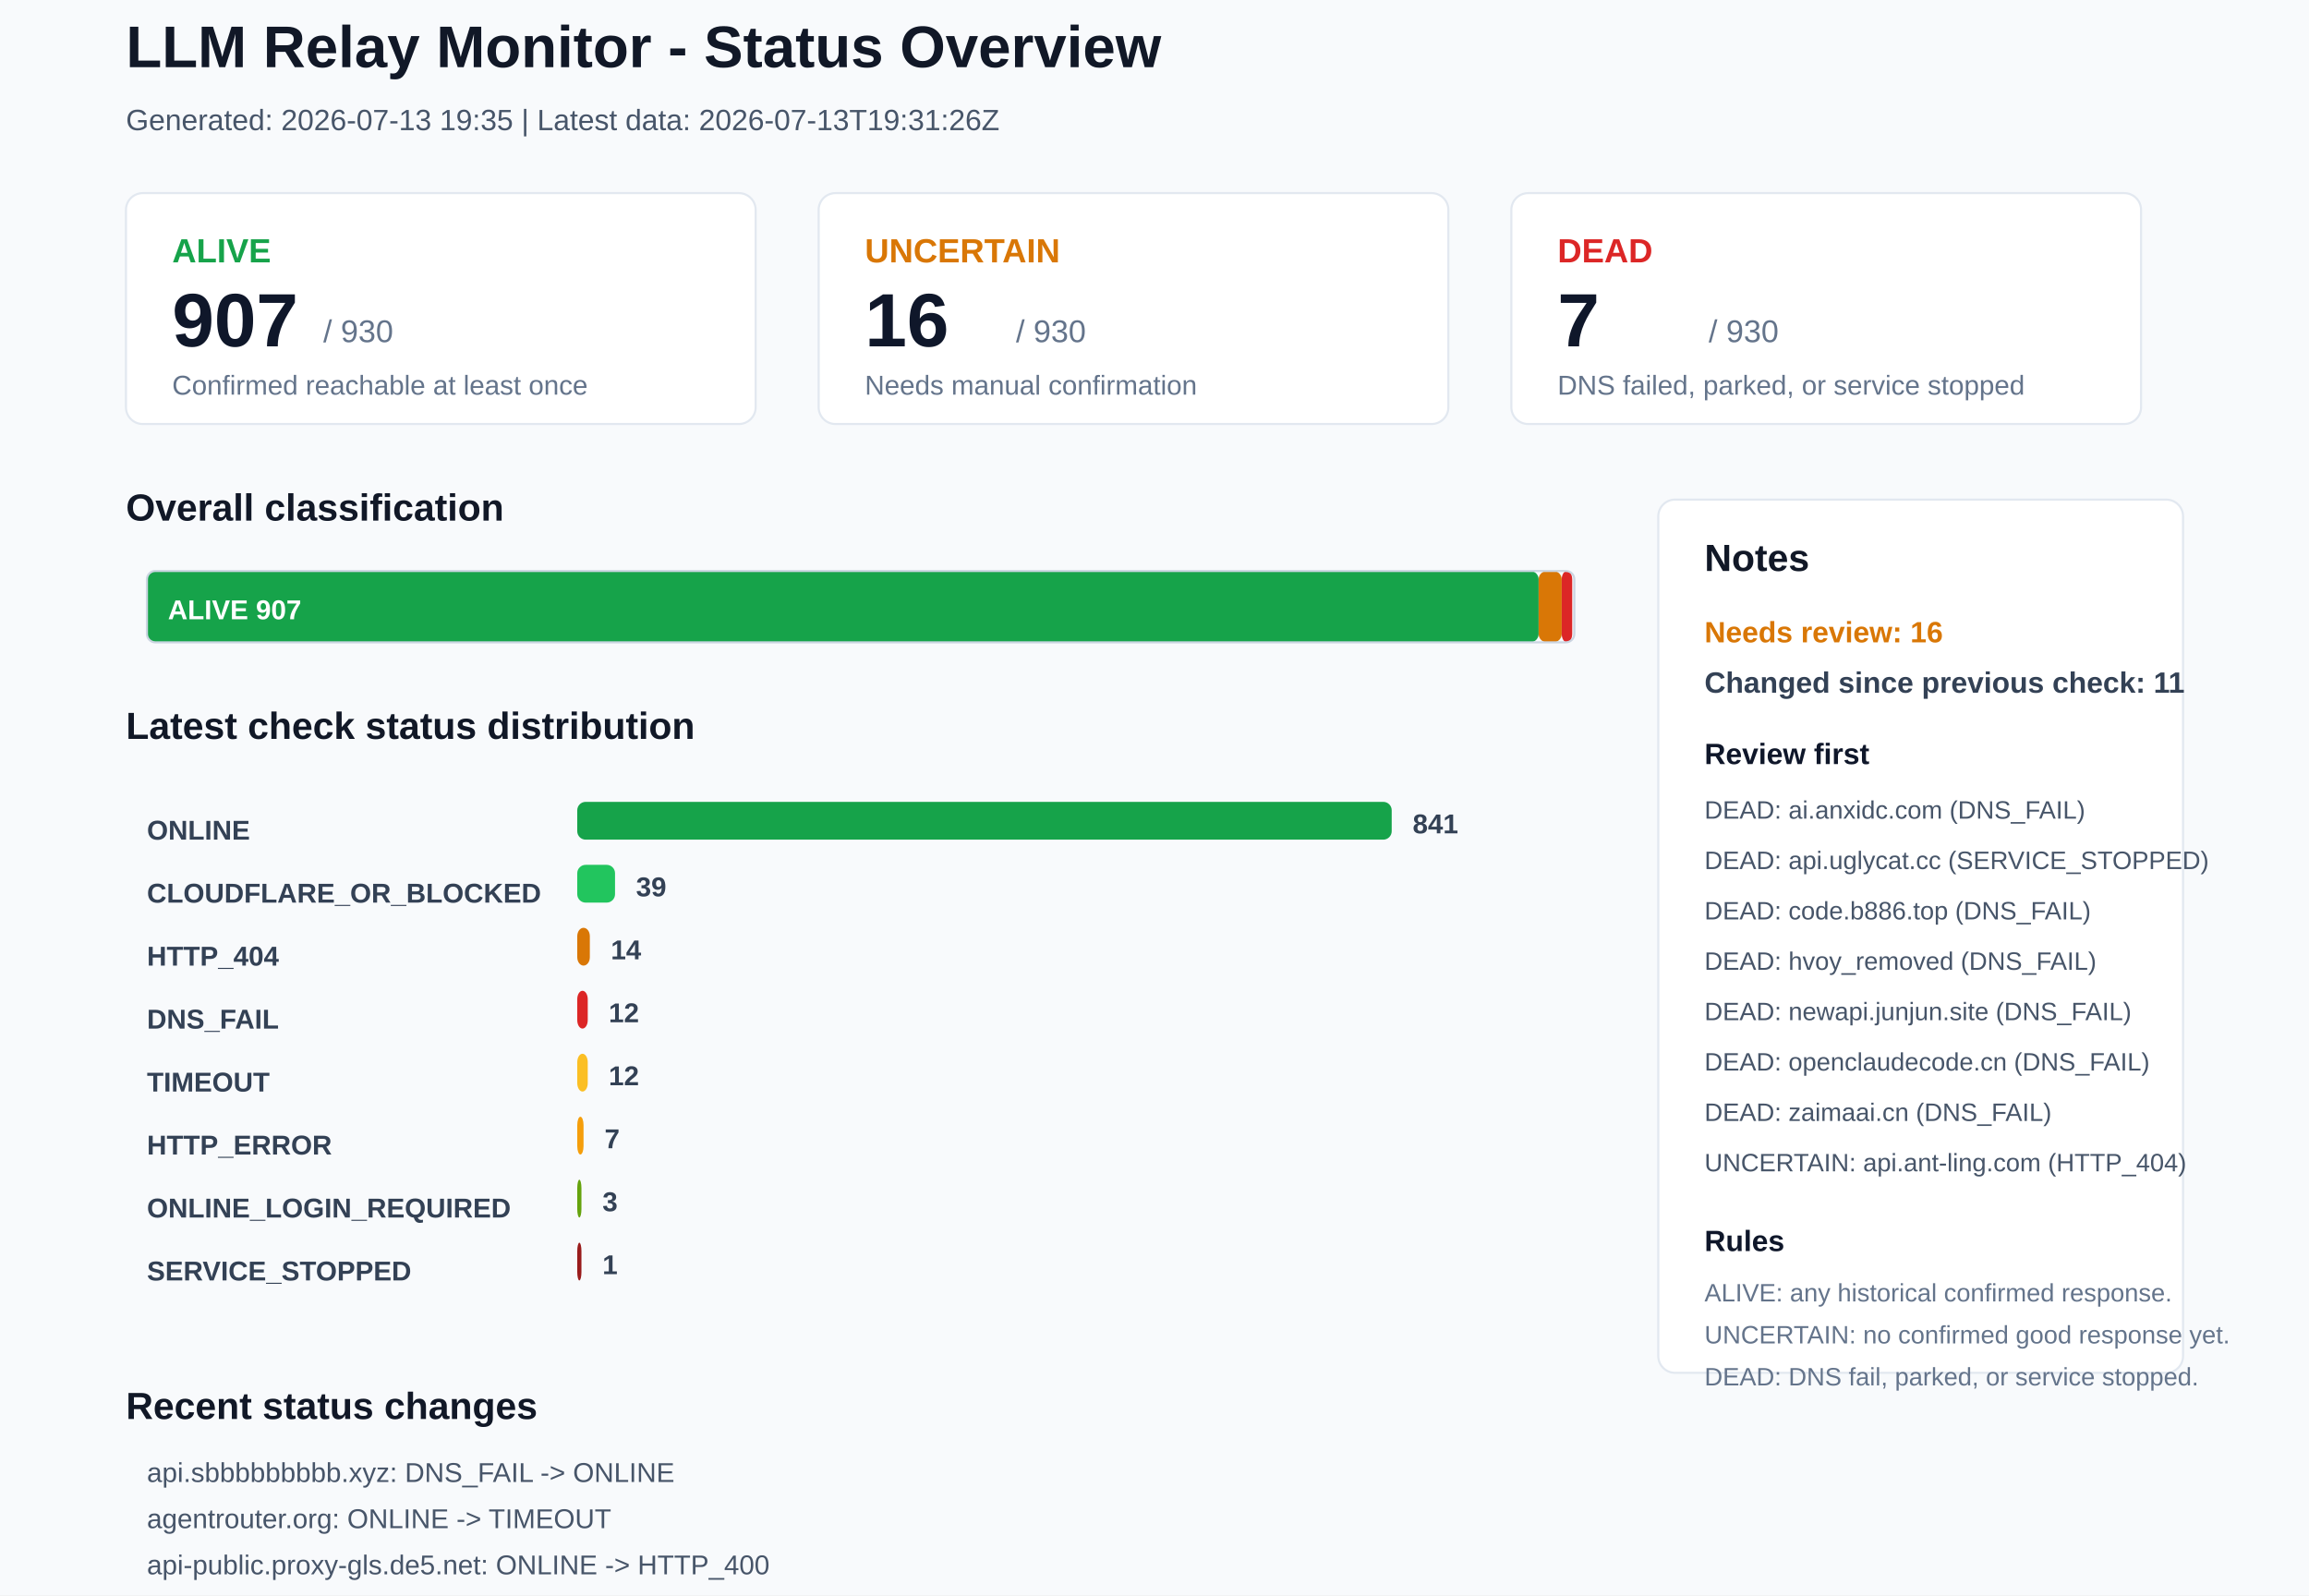
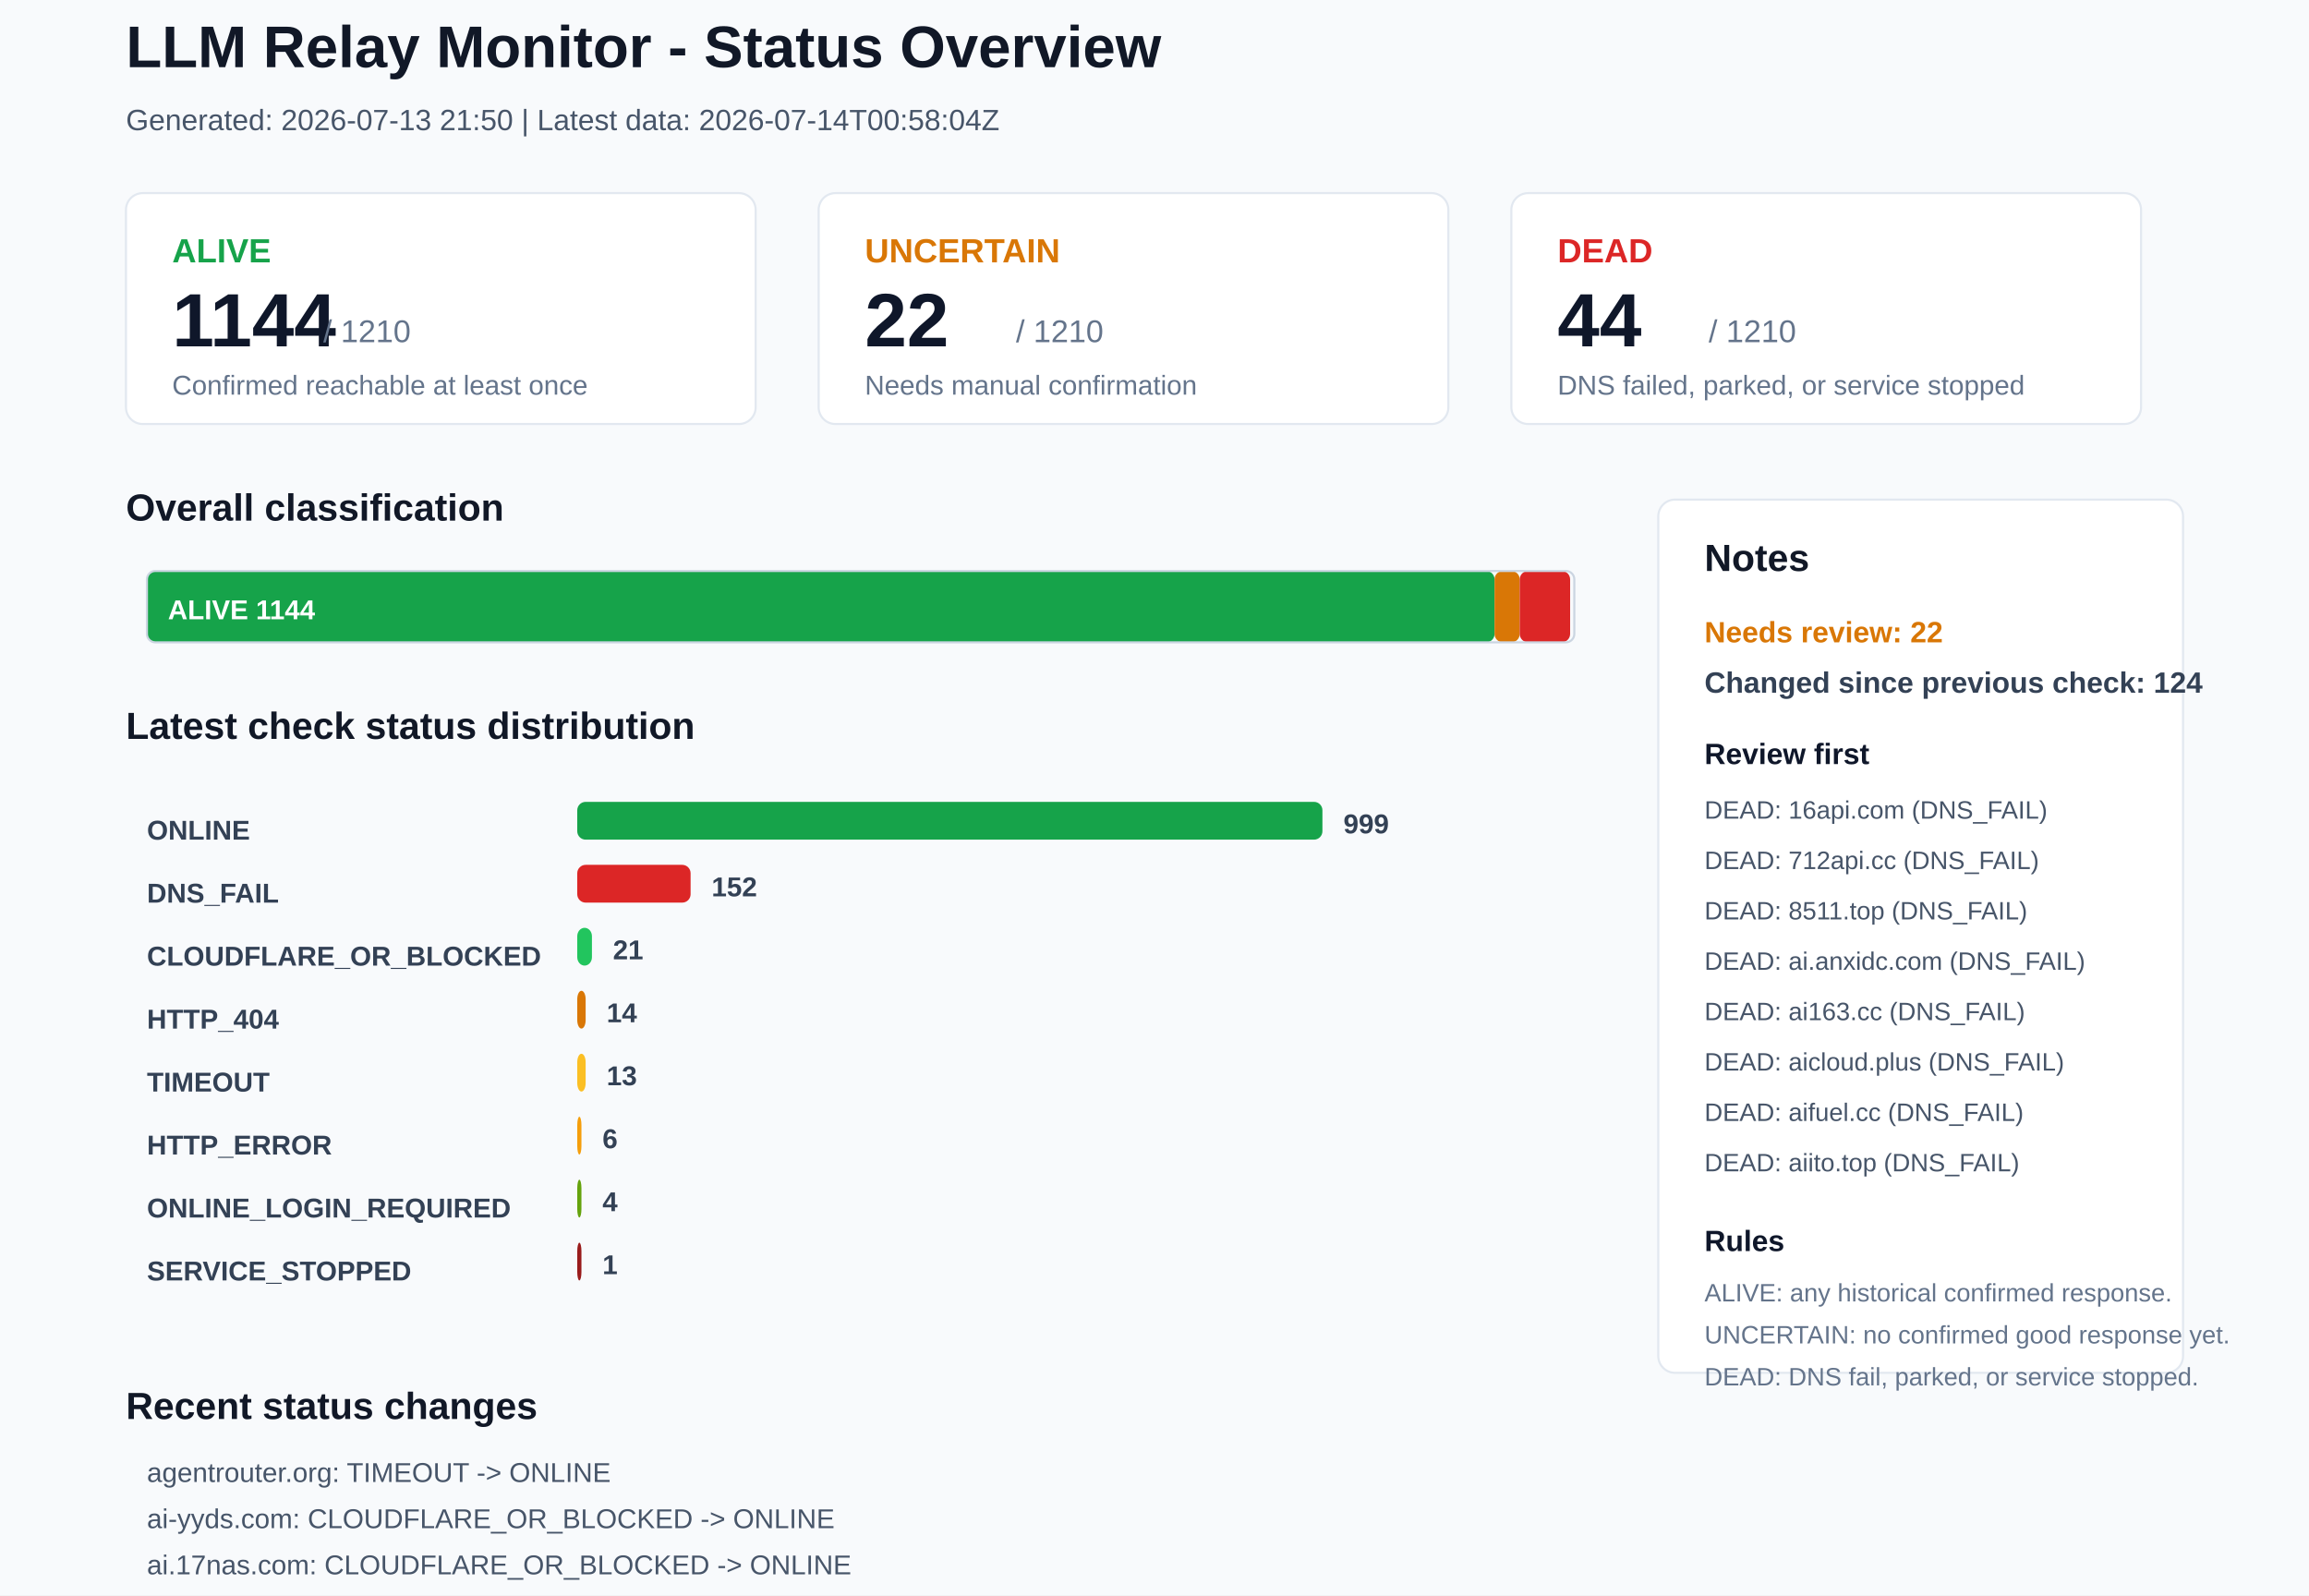
<svg xmlns="http://www.w3.org/2000/svg" width="1100" height="760" viewBox="0 0 1100 760">
  <rect x="0" y="0" width="1100" height="760" rx="0" fill="#F8FAFC" stroke="none" />
  <text x="60" y="32" font-family="Arial, sans-serif" font-size="28" font-weight="700" fill="#111827">LLM Relay Monitor - Status Overview</text>
-   <text x="60" y="62" font-family="Arial, sans-serif" font-size="14" font-weight="400" fill="#475569">Generated: 2026-07-13 19:35 | Latest data: 2026-07-13T19:31:26Z</text>
+   <text x="60" y="62" font-family="Arial, sans-serif" font-size="14" font-weight="400" fill="#475569">Generated: 2026-07-13 21:50 | Latest data: 2026-07-14T00:58:04Z</text>
  <rect x="60" y="92" width="300" height="110" rx="8" fill="#FFFFFF" stroke="#E2E8F0" />
  <text x="82" y="125" font-family="Arial, sans-serif" font-size="16" font-weight="700" fill="#16A34A">ALIVE</text>
-   <text x="82" y="165" font-family="Arial, sans-serif" font-size="36" font-weight="700" fill="#0F172A">907</text>
-   <text x="154" y="163" font-family="Arial, sans-serif" font-size="15" font-weight="400" fill="#64748B">/ 930</text>
+   <text x="82" y="165" font-family="Arial, sans-serif" font-size="36" font-weight="700" fill="#0F172A">1144</text>
+   <text x="154" y="163" font-family="Arial, sans-serif" font-size="15" font-weight="400" fill="#64748B">/ 1210</text>
  <text x="82" y="188" font-family="Arial, sans-serif" font-size="13" font-weight="400" fill="#64748B">Confirmed reachable at least once</text>
  <rect x="390" y="92" width="300" height="110" rx="8" fill="#FFFFFF" stroke="#E2E8F0" />
  <text x="412" y="125" font-family="Arial, sans-serif" font-size="16" font-weight="700" fill="#D97706">UNCERTAIN</text>
-   <text x="412" y="165" font-family="Arial, sans-serif" font-size="36" font-weight="700" fill="#0F172A">16</text>
-   <text x="484" y="163" font-family="Arial, sans-serif" font-size="15" font-weight="400" fill="#64748B">/ 930</text>
+   <text x="412" y="165" font-family="Arial, sans-serif" font-size="36" font-weight="700" fill="#0F172A">22</text>
+   <text x="484" y="163" font-family="Arial, sans-serif" font-size="15" font-weight="400" fill="#64748B">/ 1210</text>
  <text x="412" y="188" font-family="Arial, sans-serif" font-size="13" font-weight="400" fill="#64748B">Needs manual confirmation</text>
  <rect x="720" y="92" width="300" height="110" rx="8" fill="#FFFFFF" stroke="#E2E8F0" />
  <text x="742" y="125" font-family="Arial, sans-serif" font-size="16" font-weight="700" fill="#DC2626">DEAD</text>
-   <text x="742" y="165" font-family="Arial, sans-serif" font-size="36" font-weight="700" fill="#0F172A">7</text>
-   <text x="814" y="163" font-family="Arial, sans-serif" font-size="15" font-weight="400" fill="#64748B">/ 930</text>
+   <text x="742" y="165" font-family="Arial, sans-serif" font-size="36" font-weight="700" fill="#0F172A">44</text>
+   <text x="814" y="163" font-family="Arial, sans-serif" font-size="15" font-weight="400" fill="#64748B">/ 1210</text>
  <text x="742" y="188" font-family="Arial, sans-serif" font-size="13" font-weight="400" fill="#64748B">DNS failed, parked, or service stopped</text>
  <text x="60" y="248" font-family="Arial, sans-serif" font-size="18" font-weight="700" fill="#111827">Overall classification</text>
-   <rect x="70" y="272" width="663" height="34" rx="4" fill="#16A34A" stroke="none" />
-   <text x="80" y="295" font-family="Arial, sans-serif" font-size="13" font-weight="700" fill="#FFFFFF">ALIVE 907</text>
-   <rect x="733" y="272" width="11" height="34" rx="4" fill="#D97706" stroke="none" />
-   <rect x="744" y="272" width="5" height="34" rx="4" fill="#DC2626" stroke="none" />
+   <rect x="70" y="272" width="642" height="34" rx="4" fill="#16A34A" stroke="none" />
+   <text x="80" y="295" font-family="Arial, sans-serif" font-size="13" font-weight="700" fill="#FFFFFF">ALIVE 1144</text>
+   <rect x="712" y="272" width="12" height="34" rx="4" fill="#D97706" stroke="none" />
+   <rect x="724" y="272" width="24" height="34" rx="4" fill="#DC2626" stroke="none" />
  <rect x="70" y="272" width="680" height="34" rx="4" fill="none" stroke="#CBD5E1" />
  <text x="60" y="352" font-family="Arial, sans-serif" font-size="18" font-weight="700" fill="#111827">Latest check status distribution</text>
  <text x="70" y="400" font-family="Arial, sans-serif" font-size="13" font-weight="700" fill="#334155">ONLINE</text>
-   <rect x="275" y="382" width="388" height="18" rx="4" fill="#16A34A" stroke="none" />
-   <text x="673" y="397" font-family="Arial, sans-serif" font-size="13" font-weight="700" fill="#334155">841</text>
-   <text x="70" y="430" font-family="Arial, sans-serif" font-size="13" font-weight="700" fill="#334155">CLOUDFLARE_OR_BLOCKED</text>
-   <rect x="275" y="412" width="18" height="18" rx="4" fill="#22C55E" stroke="none" />
-   <text x="303" y="427" font-family="Arial, sans-serif" font-size="13" font-weight="700" fill="#334155">39</text>
-   <text x="70" y="460" font-family="Arial, sans-serif" font-size="13" font-weight="700" fill="#334155">HTTP_404</text>
-   <rect x="275" y="442" width="6" height="18" rx="4" fill="#D97706" stroke="none" />
-   <text x="291" y="457" font-family="Arial, sans-serif" font-size="13" font-weight="700" fill="#334155">14</text>
-   <text x="70" y="490" font-family="Arial, sans-serif" font-size="13" font-weight="700" fill="#334155">DNS_FAIL</text>
-   <rect x="275" y="472" width="5" height="18" rx="4" fill="#DC2626" stroke="none" />
-   <text x="290" y="487" font-family="Arial, sans-serif" font-size="13" font-weight="700" fill="#334155">12</text>
+   <rect x="275" y="382" width="355" height="18" rx="4" fill="#16A34A" stroke="none" />
+   <text x="640" y="397" font-family="Arial, sans-serif" font-size="13" font-weight="700" fill="#334155">999</text>
+   <text x="70" y="430" font-family="Arial, sans-serif" font-size="13" font-weight="700" fill="#334155">DNS_FAIL</text>
+   <rect x="275" y="412" width="54" height="18" rx="4" fill="#DC2626" stroke="none" />
+   <text x="339" y="427" font-family="Arial, sans-serif" font-size="13" font-weight="700" fill="#334155">152</text>
+   <text x="70" y="460" font-family="Arial, sans-serif" font-size="13" font-weight="700" fill="#334155">CLOUDFLARE_OR_BLOCKED</text>
+   <rect x="275" y="442" width="7" height="18" rx="4" fill="#22C55E" stroke="none" />
+   <text x="292" y="457" font-family="Arial, sans-serif" font-size="13" font-weight="700" fill="#334155">21</text>
+   <text x="70" y="490" font-family="Arial, sans-serif" font-size="13" font-weight="700" fill="#334155">HTTP_404</text>
+   <rect x="275" y="472" width="4" height="18" rx="4" fill="#D97706" stroke="none" />
+   <text x="289" y="487" font-family="Arial, sans-serif" font-size="13" font-weight="700" fill="#334155">14</text>
  <text x="70" y="520" font-family="Arial, sans-serif" font-size="13" font-weight="700" fill="#334155">TIMEOUT</text>
-   <rect x="275" y="502" width="5" height="18" rx="4" fill="#FBBF24" stroke="none" />
-   <text x="290" y="517" font-family="Arial, sans-serif" font-size="13" font-weight="700" fill="#334155">12</text>
+   <rect x="275" y="502" width="4" height="18" rx="4" fill="#FBBF24" stroke="none" />
+   <text x="289" y="517" font-family="Arial, sans-serif" font-size="13" font-weight="700" fill="#334155">13</text>
  <text x="70" y="550" font-family="Arial, sans-serif" font-size="13" font-weight="700" fill="#334155">HTTP_ERROR</text>
-   <rect x="275" y="532" width="3" height="18" rx="4" fill="#F59E0B" stroke="none" />
-   <text x="288" y="547" font-family="Arial, sans-serif" font-size="13" font-weight="700" fill="#334155">7</text>
+   <rect x="275" y="532" width="2" height="18" rx="4" fill="#F59E0B" stroke="none" />
+   <text x="287" y="547" font-family="Arial, sans-serif" font-size="13" font-weight="700" fill="#334155">6</text>
  <text x="70" y="580" font-family="Arial, sans-serif" font-size="13" font-weight="700" fill="#334155">ONLINE_LOGIN_REQUIRED</text>
  <rect x="275" y="562" width="2" height="18" rx="4" fill="#65A30D" stroke="none" />
-   <text x="287" y="577" font-family="Arial, sans-serif" font-size="13" font-weight="700" fill="#334155">3</text>
+   <text x="287" y="577" font-family="Arial, sans-serif" font-size="13" font-weight="700" fill="#334155">4</text>
  <text x="70" y="610" font-family="Arial, sans-serif" font-size="13" font-weight="700" fill="#334155">SERVICE_STOPPED</text>
  <rect x="275" y="592" width="2" height="18" rx="4" fill="#991B1B" stroke="none" />
  <text x="287" y="607" font-family="Arial, sans-serif" font-size="13" font-weight="700" fill="#334155">1</text>
  <rect x="790" y="238" width="250" height="416" rx="8" fill="#FFFFFF" stroke="#E2E8F0" />
  <text x="812" y="272" font-family="Arial, sans-serif" font-size="18" font-weight="700" fill="#111827">Notes</text>
-   <text x="812" y="306" font-family="Arial, sans-serif" font-size="14" font-weight="700" fill="#D97706">Needs review: 16</text>
-   <text x="812" y="330" font-family="Arial, sans-serif" font-size="14" font-weight="700" fill="#334155">Changed since previous check: 11</text>
+   <text x="812" y="306" font-family="Arial, sans-serif" font-size="14" font-weight="700" fill="#D97706">Needs review: 22</text>
+   <text x="812" y="330" font-family="Arial, sans-serif" font-size="14" font-weight="700" fill="#334155">Changed since previous check: 124</text>
  <text x="812" y="364" font-family="Arial, sans-serif" font-size="14" font-weight="700" fill="#0F172A">Review first</text>
-   <text x="812" y="390" font-family="Arial, sans-serif" font-size="12" font-weight="400" fill="#475569">DEAD: ai.anxidc.com (DNS_FAIL)</text>
-   <text x="812" y="414" font-family="Arial, sans-serif" font-size="12" font-weight="400" fill="#475569">DEAD: api.uglycat.cc (SERVICE_STOPPED)</text>
-   <text x="812" y="438" font-family="Arial, sans-serif" font-size="12" font-weight="400" fill="#475569">DEAD: code.b886.top (DNS_FAIL)</text>
-   <text x="812" y="462" font-family="Arial, sans-serif" font-size="12" font-weight="400" fill="#475569">DEAD: hvoy_removed (DNS_FAIL)</text>
-   <text x="812" y="486" font-family="Arial, sans-serif" font-size="12" font-weight="400" fill="#475569">DEAD: newapi.junjun.site (DNS_FAIL)</text>
-   <text x="812" y="510" font-family="Arial, sans-serif" font-size="12" font-weight="400" fill="#475569">DEAD: openclaudecode.cn (DNS_FAIL)</text>
-   <text x="812" y="534" font-family="Arial, sans-serif" font-size="12" font-weight="400" fill="#475569">DEAD: zaimaai.cn (DNS_FAIL)</text>
-   <text x="812" y="558" font-family="Arial, sans-serif" font-size="12" font-weight="400" fill="#475569">UNCERTAIN: api.ant-ling.com (HTTP_404)</text>
+   <text x="812" y="390" font-family="Arial, sans-serif" font-size="12" font-weight="400" fill="#475569">DEAD: 16api.com (DNS_FAIL)</text>
+   <text x="812" y="414" font-family="Arial, sans-serif" font-size="12" font-weight="400" fill="#475569">DEAD: 712api.cc (DNS_FAIL)</text>
+   <text x="812" y="438" font-family="Arial, sans-serif" font-size="12" font-weight="400" fill="#475569">DEAD: 8511.top (DNS_FAIL)</text>
+   <text x="812" y="462" font-family="Arial, sans-serif" font-size="12" font-weight="400" fill="#475569">DEAD: ai.anxidc.com (DNS_FAIL)</text>
+   <text x="812" y="486" font-family="Arial, sans-serif" font-size="12" font-weight="400" fill="#475569">DEAD: ai163.cc (DNS_FAIL)</text>
+   <text x="812" y="510" font-family="Arial, sans-serif" font-size="12" font-weight="400" fill="#475569">DEAD: aicloud.plus (DNS_FAIL)</text>
+   <text x="812" y="534" font-family="Arial, sans-serif" font-size="12" font-weight="400" fill="#475569">DEAD: aifuel.cc (DNS_FAIL)</text>
+   <text x="812" y="558" font-family="Arial, sans-serif" font-size="12" font-weight="400" fill="#475569">DEAD: aiito.top (DNS_FAIL)</text>
  <text x="812" y="596" font-family="Arial, sans-serif" font-size="14" font-weight="700" fill="#0F172A">Rules</text>
  <text x="812" y="620" font-family="Arial, sans-serif" font-size="12" font-weight="400" fill="#64748B">ALIVE: any historical confirmed response.</text>
  <text x="812" y="640" font-family="Arial, sans-serif" font-size="12" font-weight="400" fill="#64748B">UNCERTAIN: no confirmed good response yet.</text>
  <text x="812" y="660" font-family="Arial, sans-serif" font-size="12" font-weight="400" fill="#64748B">DEAD: DNS fail, parked, or service stopped.</text>
  <text x="60" y="676" font-family="Arial, sans-serif" font-size="18" font-weight="700" fill="#111827">Recent status changes</text>
-   <text x="70" y="706" font-family="Arial, sans-serif" font-size="13" font-weight="400" fill="#475569">api.sbbbbbbbbb.xyz: DNS_FAIL -&gt; ONLINE</text>
-   <text x="70" y="728" font-family="Arial, sans-serif" font-size="13" font-weight="400" fill="#475569">agentrouter.org: ONLINE -&gt; TIMEOUT</text>
-   <text x="70" y="750" font-family="Arial, sans-serif" font-size="13" font-weight="400" fill="#475569">api-public.proxy-gls.de5.net: ONLINE -&gt; HTTP_400</text>
-   <text x="70" y="772" font-family="Arial, sans-serif" font-size="13" font-weight="400" fill="#475569">api.franklybuilds.com: ONLINE -&gt; TIMEOUT</text>
-   <text x="70" y="794" font-family="Arial, sans-serif" font-size="13" font-weight="400" fill="#475569">api.starveri.net: ONLINE -&gt; HTTP_404</text>
-   <text x="70" y="816" font-family="Arial, sans-serif" font-size="13" font-weight="400" fill="#475569">apirank.ttop5.cc: ONLINE -&gt; HTTP_404</text>
+   <text x="70" y="706" font-family="Arial, sans-serif" font-size="13" font-weight="400" fill="#475569">agentrouter.org: TIMEOUT -&gt; ONLINE</text>
+   <text x="70" y="728" font-family="Arial, sans-serif" font-size="13" font-weight="400" fill="#475569">ai-yyds.com: CLOUDFLARE_OR_BLOCKED -&gt; ONLINE</text>
+   <text x="70" y="750" font-family="Arial, sans-serif" font-size="13" font-weight="400" fill="#475569">ai.17nas.com: CLOUDFLARE_OR_BLOCKED -&gt; ONLINE</text>
+   <text x="70" y="772" font-family="Arial, sans-serif" font-size="13" font-weight="400" fill="#475569">api-public.proxy-gls.de5.net: HTTP_400 -&gt; ONLINE</text>
+   <text x="70" y="794" font-family="Arial, sans-serif" font-size="13" font-weight="400" fill="#475569">api.ai-yyds.com: CLOUDFLARE_OR_BLOCKED -&gt; ONLINE</text>
+   <text x="70" y="816" font-family="Arial, sans-serif" font-size="13" font-weight="400" fill="#475569">api.ark717.com: CLOUDFLARE_OR_BLOCKED -&gt; ONLINE</text>
</svg>
